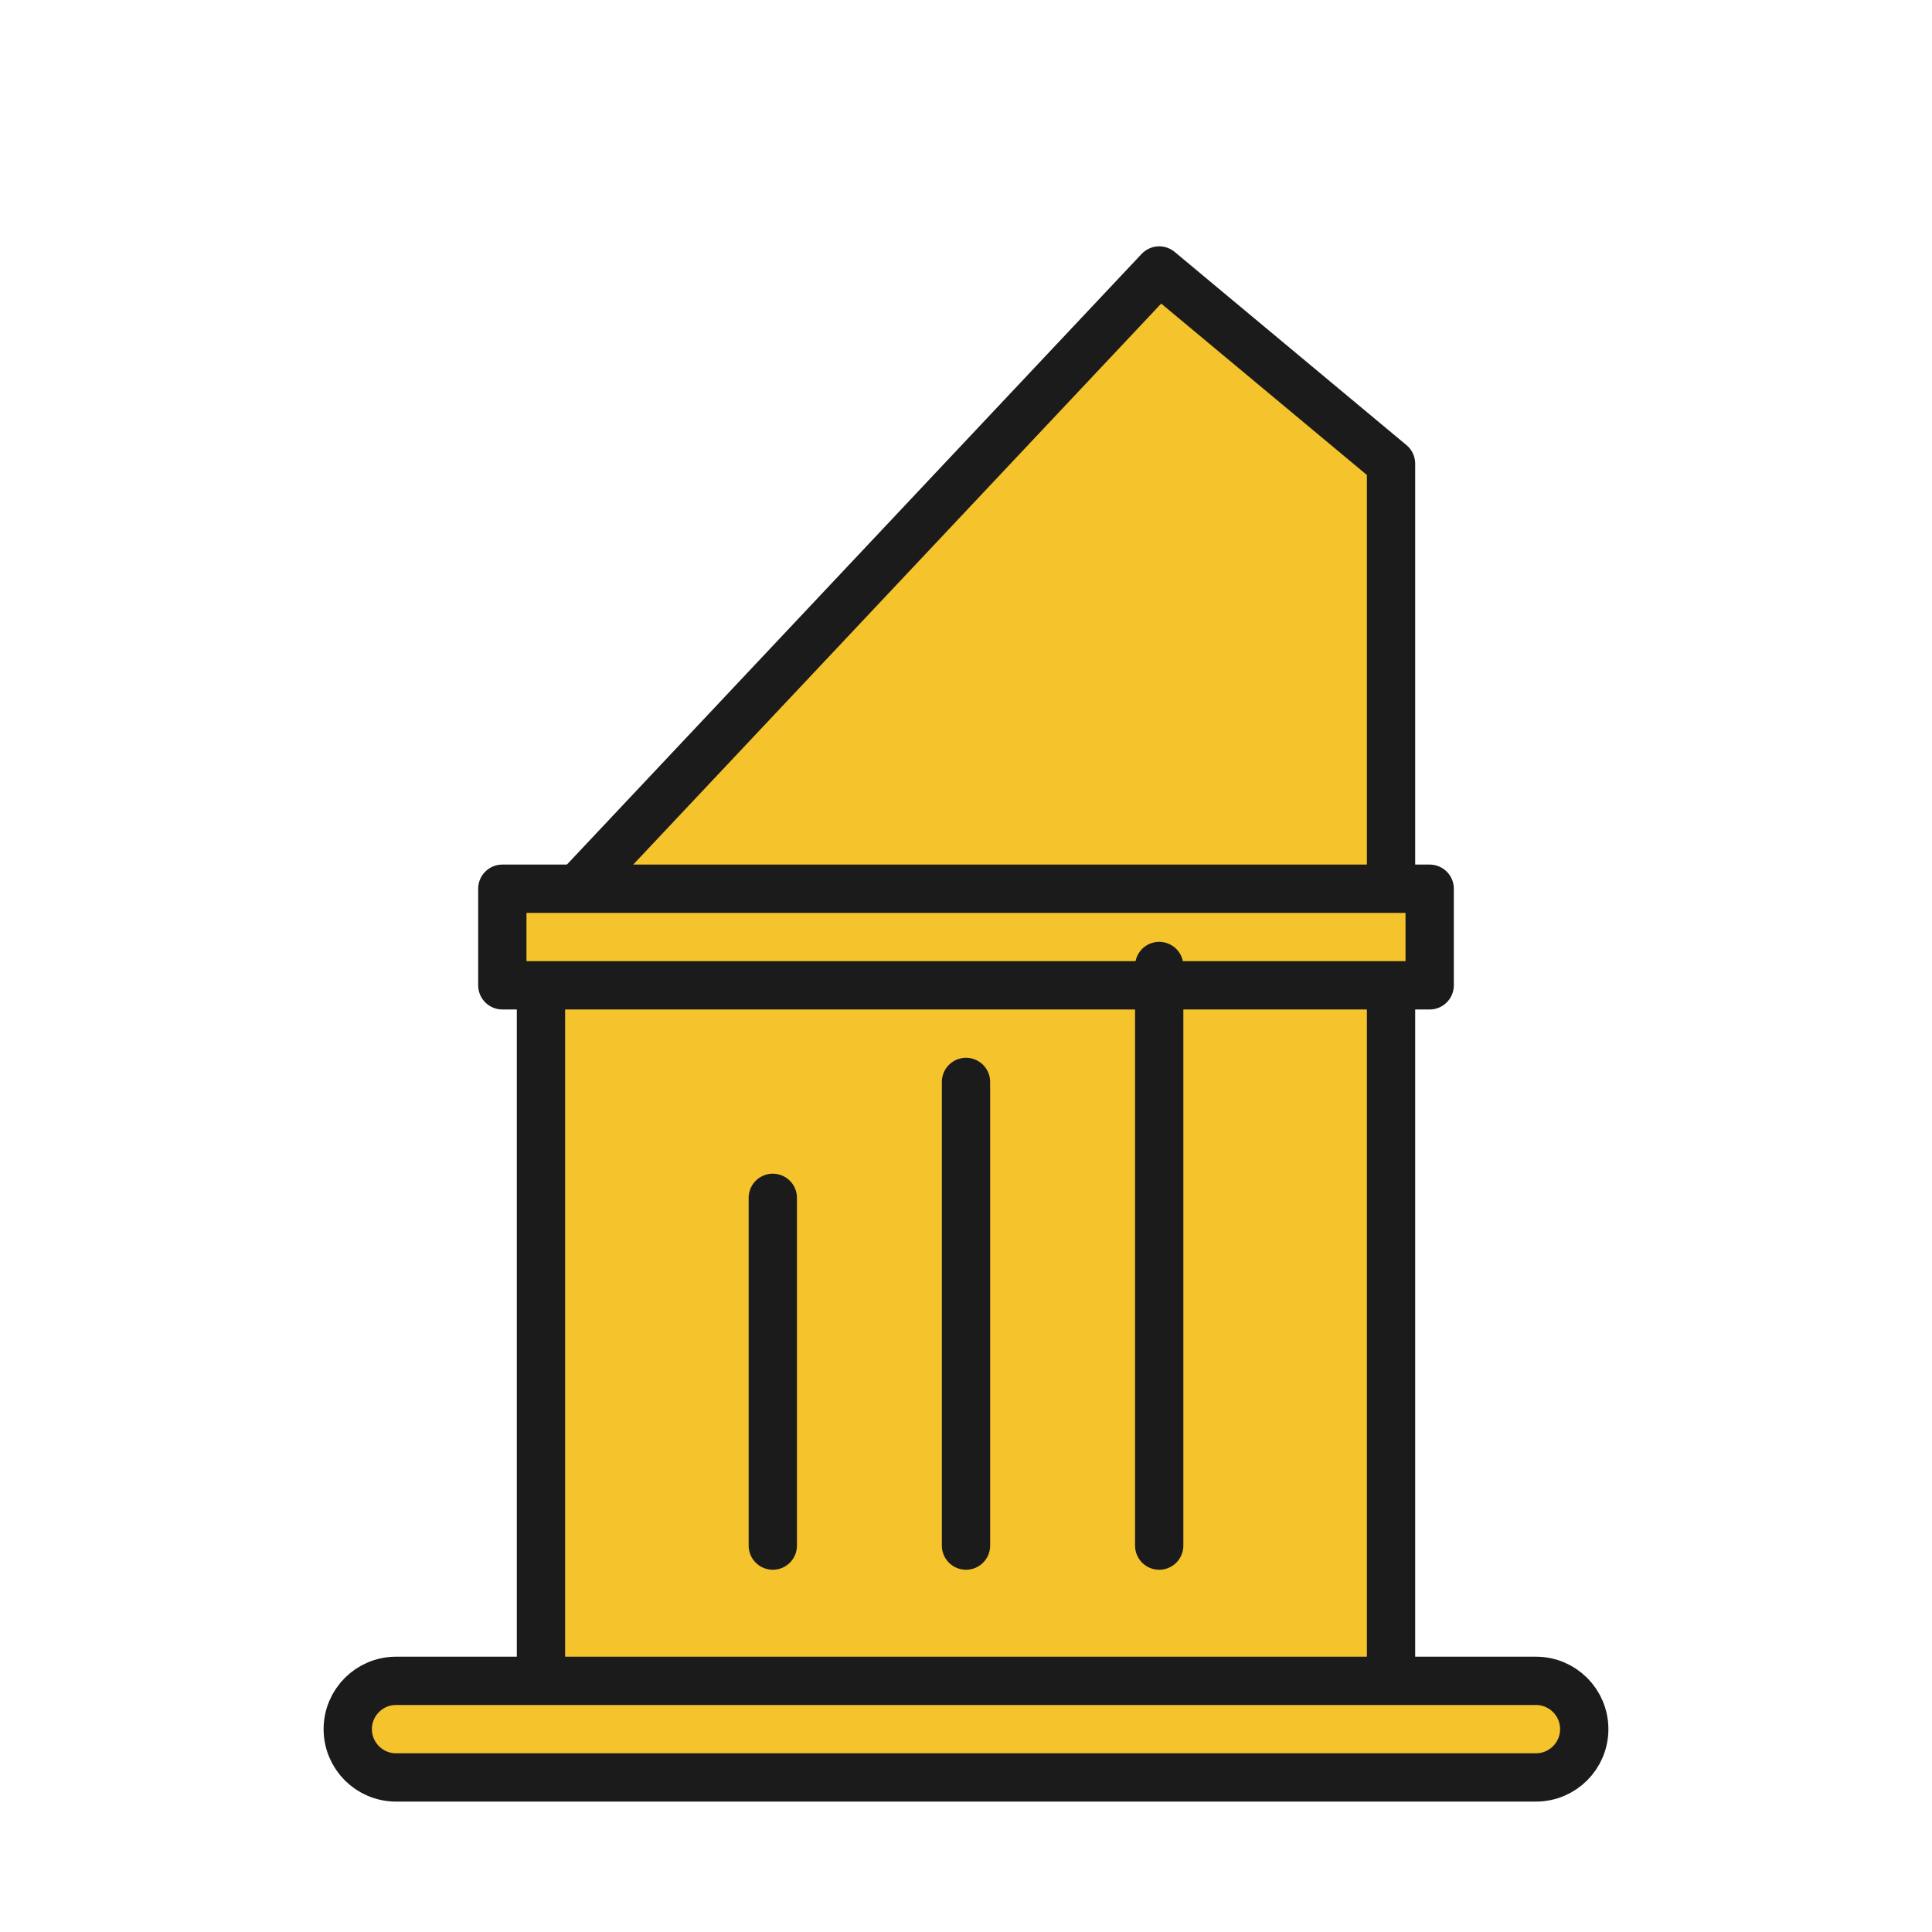
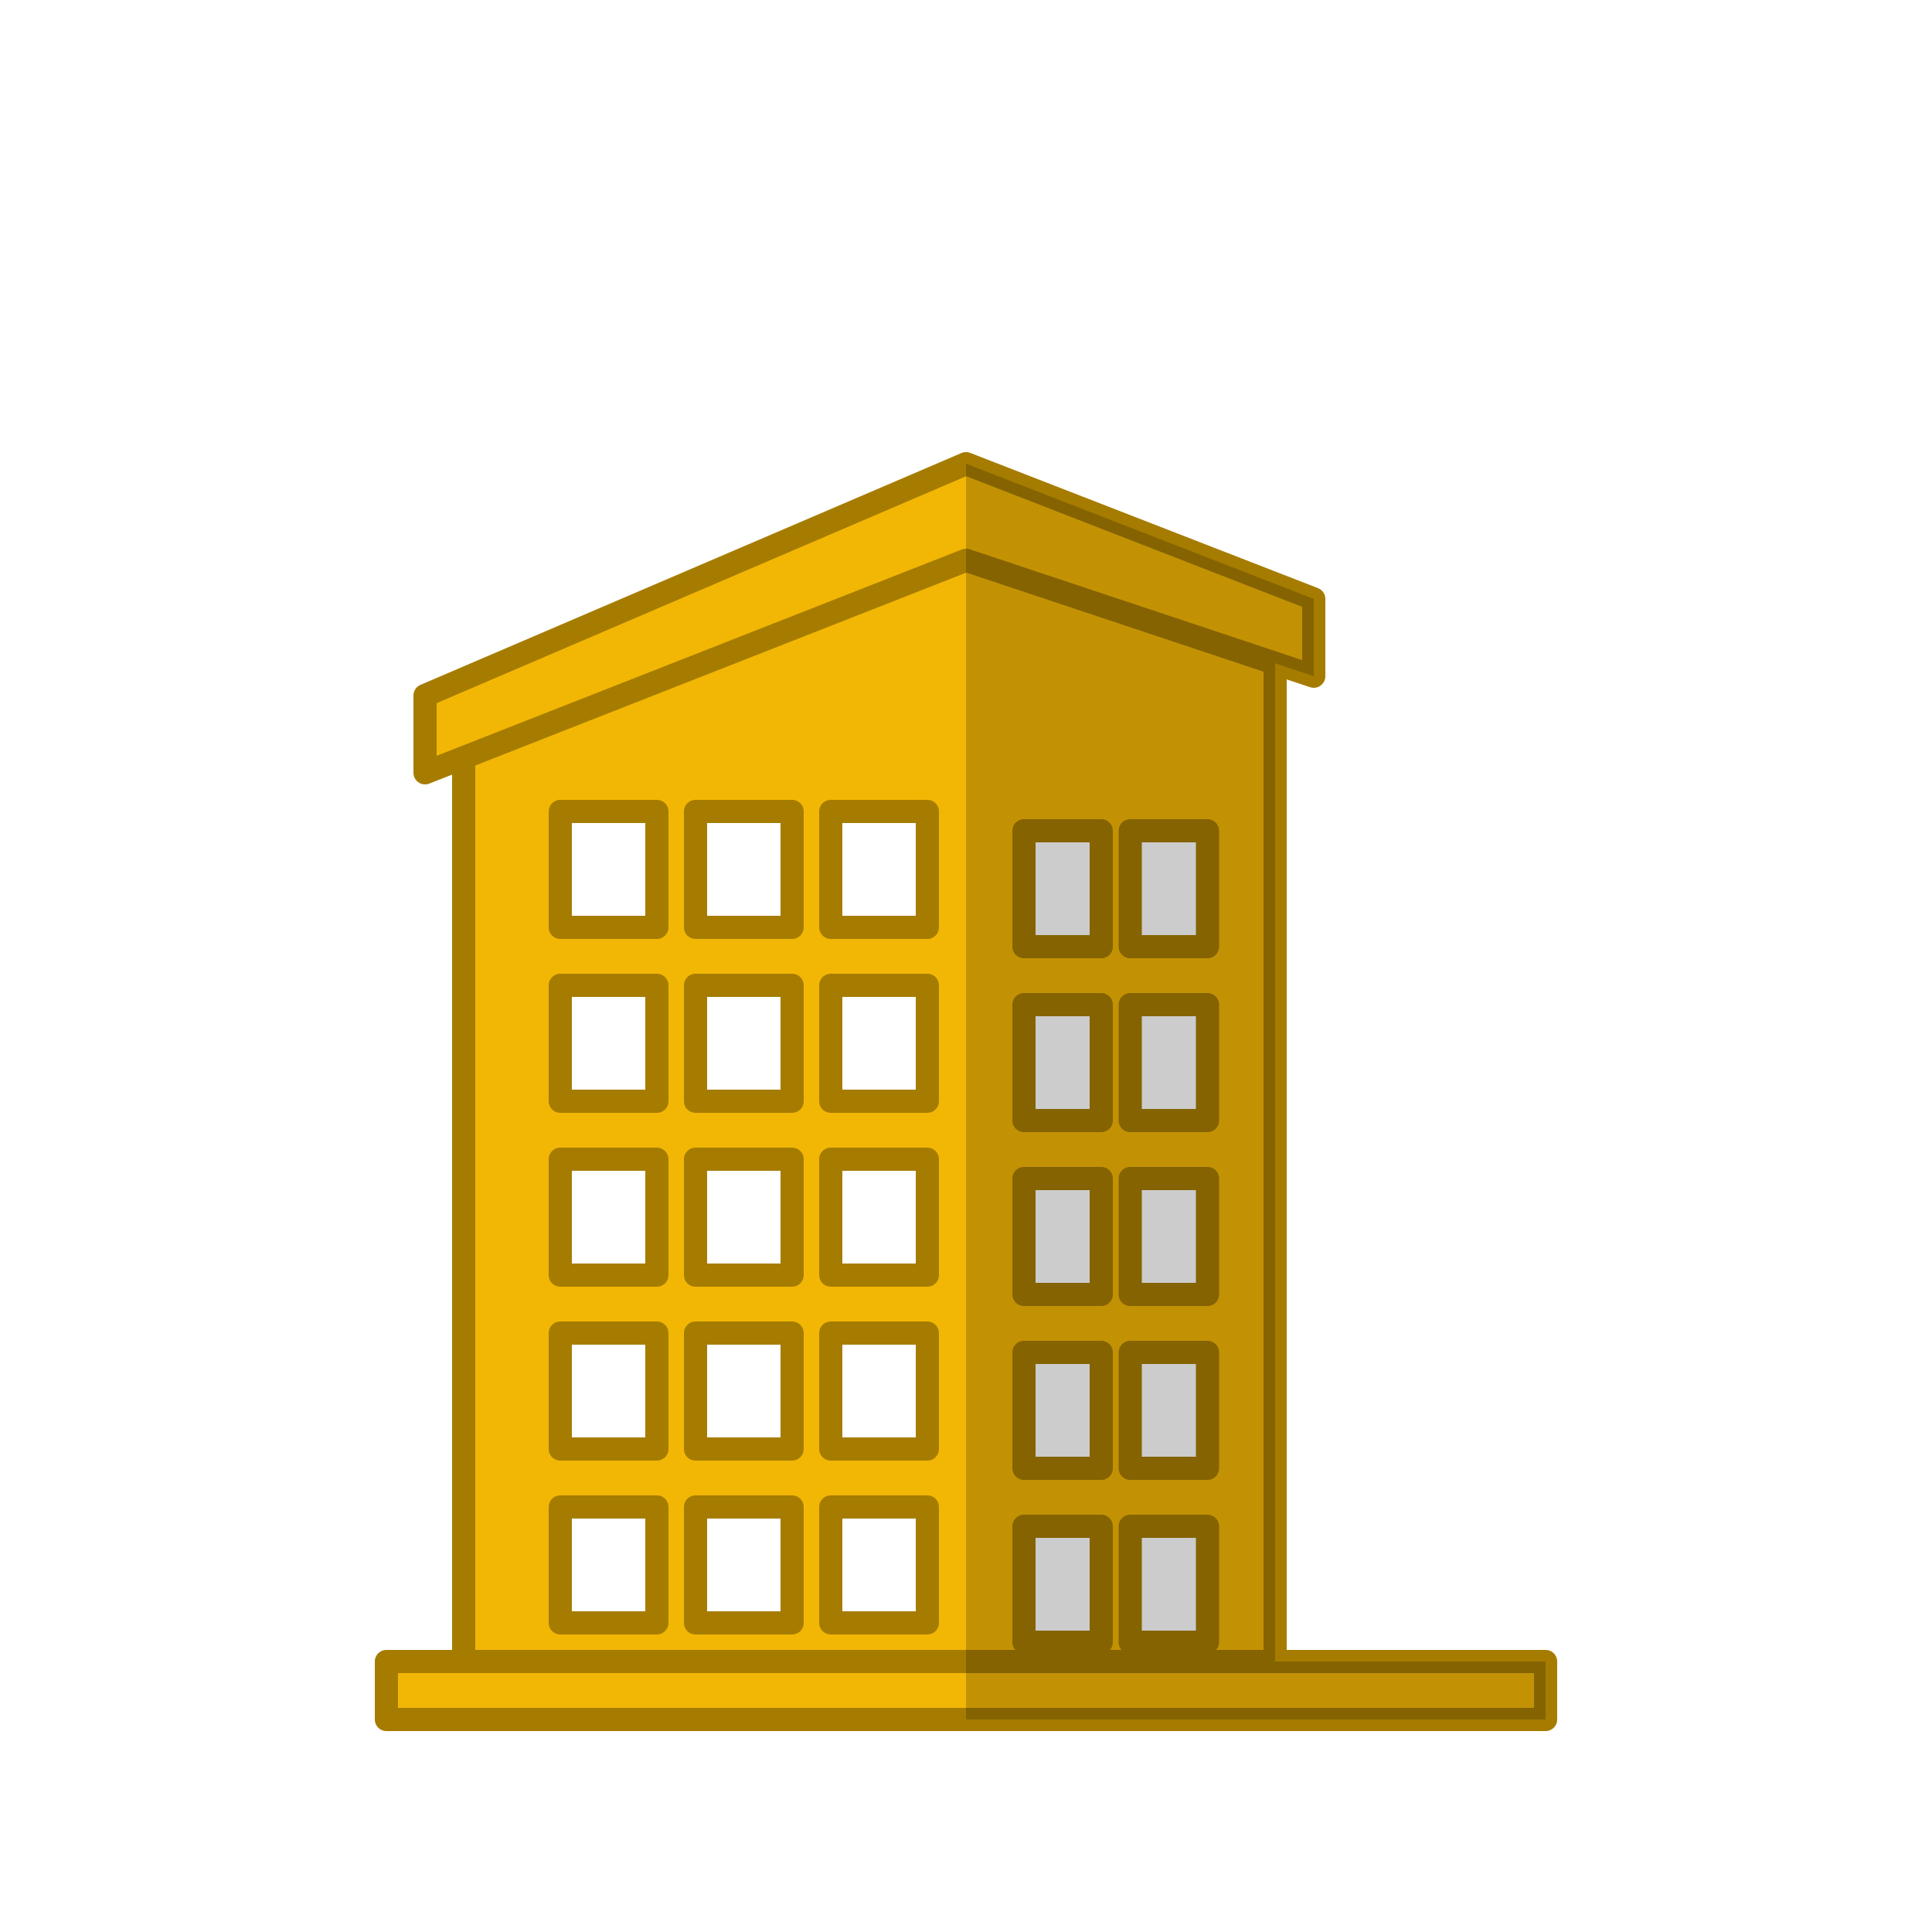
- <svg xmlns="http://www.w3.org/2000/svg" viewBox="0 0 100 100">
-   <g fill="#f5c32c" stroke="#1b1b1b" stroke-width="2.5" stroke-linejoin="round">
-     <path d="M28 88V48l32-34 12 10v64z" />
-     <rect x="26" y="46" width="48" height="5" />
-     <rect x="18" y="87" width="64" height="5" rx="2.5" />
+ <svg xmlns="http://www.w3.org/2000/svg" viewBox="0 0 100 100" fill-rule="evenodd">
+   <clipPath id="c">
+     <path d="M24 88V36L50 26L66 32V88zM29 42h5v6h-5zM29 51h5v6h-5zM29 60h5v6h-5zM29 69h5v6h-5zM29 78h5v6h-5zM36 42h5v6h-5zM36 51h5v6h-5zM36 60h5v6h-5zM36 69h5v6h-5zM36 78h5v6h-5zM43 42h5v6h-5zM43 51h5v6h-5zM43 60h5v6h-5zM43 69h5v6h-5zM43 78h5v6h-5zM53.0 43h4v6h-4zM53.0 52h4v6h-4zM53.0 61h4v6h-4zM53.0 70h4v6h-4zM53.0 79h4v6h-4zM58.5 43h4v6h-4zM58.5 52h4v6h-4zM58.5 61h4v6h-4zM58.5 70h4v6h-4zM58.5 79h4v6h-4z" />
+     <path d="M22 36L50 24L68 31V35L50 29L22 40z" />
+     <path d="M20 86h60v3H20z" />
+   </clipPath>
+   <g fill="#f2b705" stroke="#a67c00" stroke-width="1.2" stroke-linejoin="round">
+     <path d="M24 88V36L50 26L66 32V88zM29 42h5v6h-5zM29 51h5v6h-5zM29 60h5v6h-5zM29 69h5v6h-5zM29 78h5v6h-5zM36 42h5v6h-5zM36 51h5v6h-5zM36 60h5v6h-5zM36 69h5v6h-5zM36 78h5v6h-5zM43 42h5v6h-5zM43 51h5v6h-5zM43 60h5v6h-5zM43 69h5v6h-5zM43 78h5v6h-5zM53.0 43h4v6h-4zM53.0 52h4v6h-4zM53.0 61h4v6h-4zM53.0 70h4v6h-4zM53.0 79h4v6h-4zM58.5 43h4v6h-4zM58.5 52h4v6h-4zM58.5 61h4v6h-4zM58.5 70h4v6h-4zM58.5 79h4v6h-4z" />
+     <path d="M22 36L50 24L68 31V35L50 29L22 40z" />
+     <path d="M20 86h60v3H20z" />
  </g>
-   <path d="M40 62v18M50 56v24M60 50v30" fill="none" stroke="#1b1b1b" stroke-width="2.5" stroke-linecap="round" />
+   <rect x="50" y="0" width="50" height="100" fill="#000" fill-opacity=".2" clip-path="url(#c)" />
</svg>
